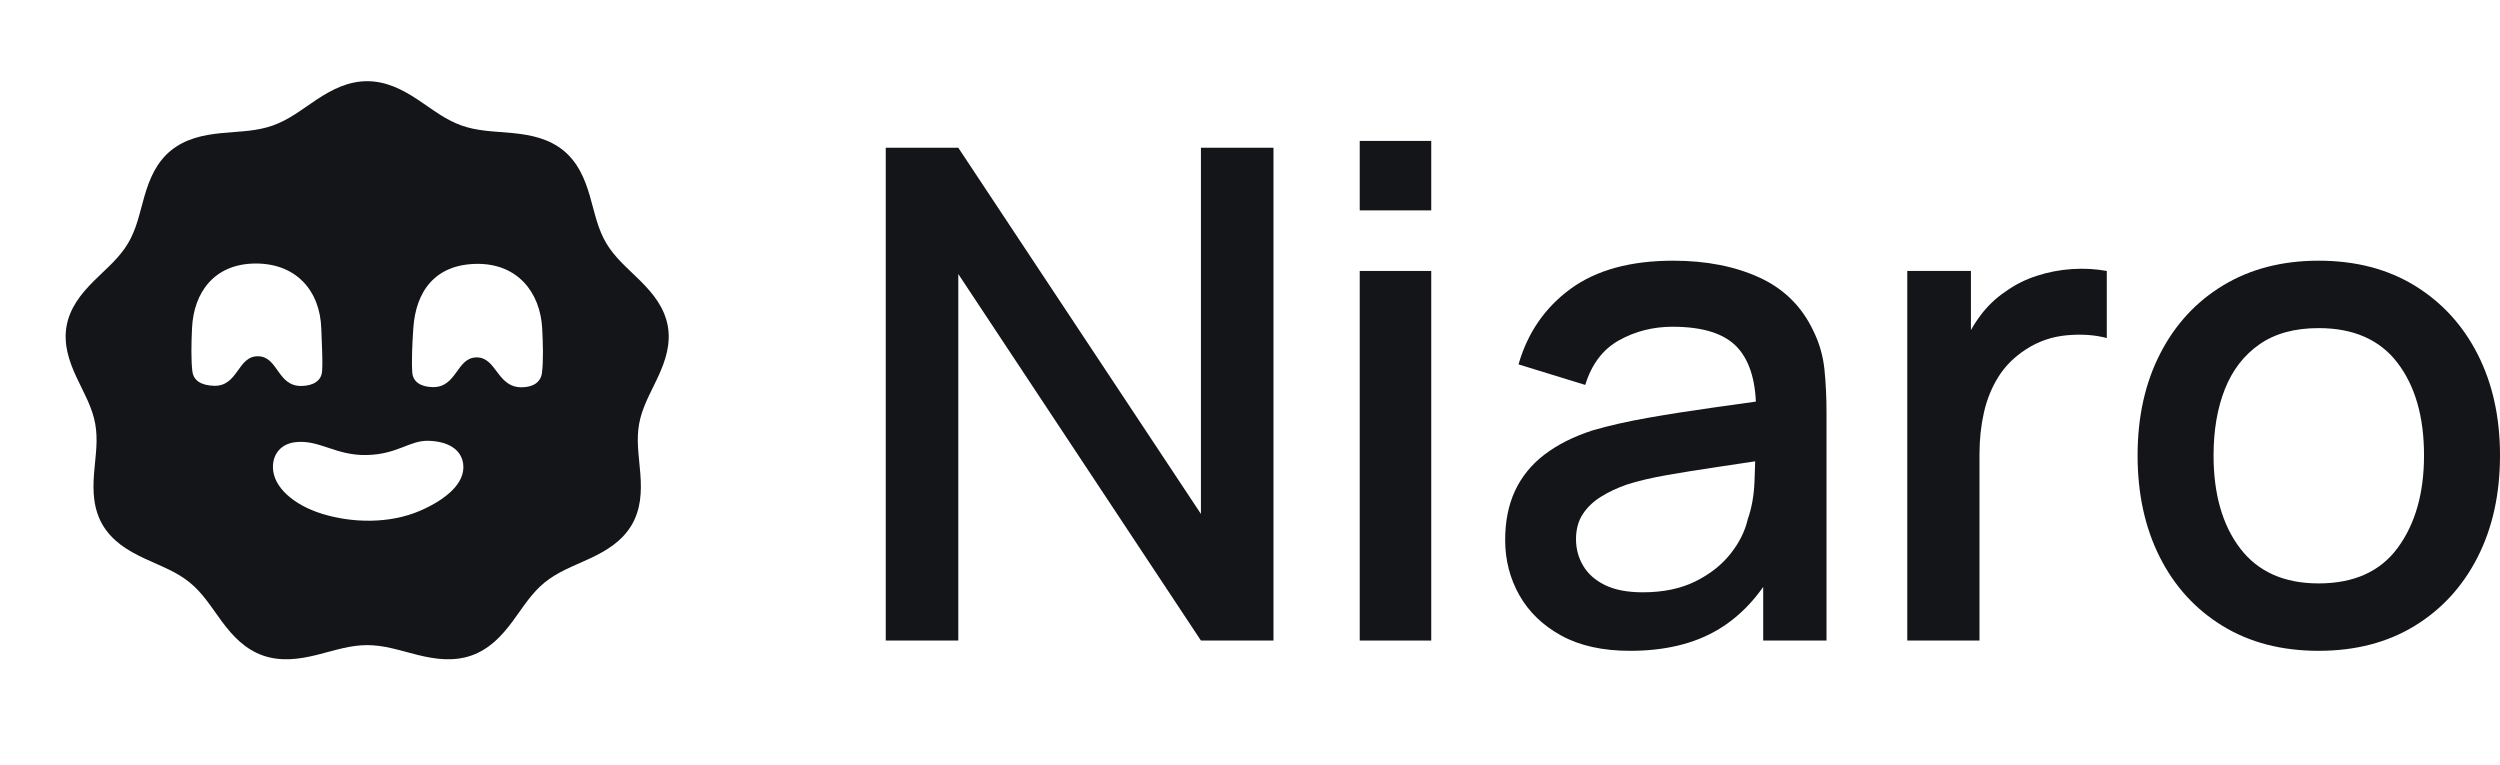
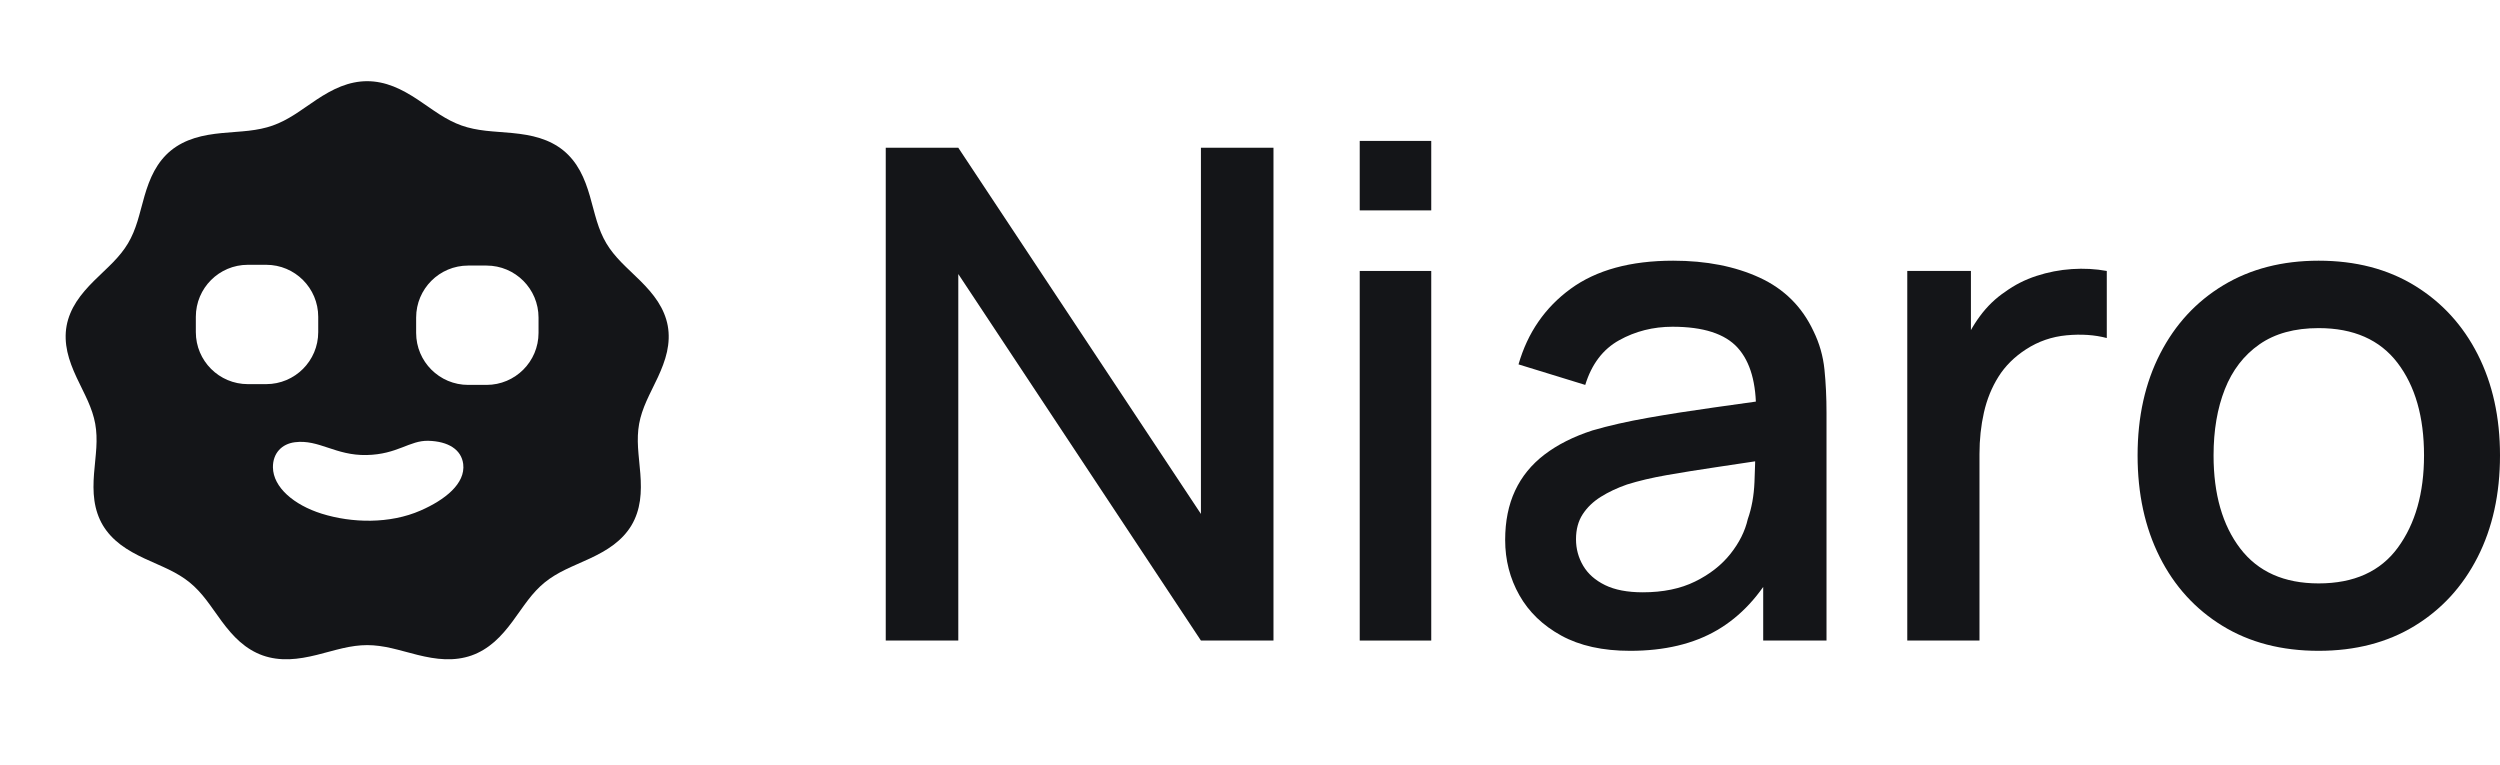
<svg xmlns="http://www.w3.org/2000/svg" viewBox="0 0 248.378 76" fill="#141518">
  <g id="logo">
    <g transform="translate(0 1) scale(.76)">
-       <path fill-rule="evenodd" d="M44.571 9.982 C45.68 9.545 46.839 9.297 48 9.297 C49.161 9.297 50.32 9.545 51.429 9.982 C52.538 10.419 53.596 11.039 54.599 11.7 C55.601 12.361 56.548 13.058 57.487 13.655 C58.426 14.252 59.36 14.746 60.347 15.095 C61.334 15.443 62.377 15.647 63.492 15.775 C64.607 15.903 65.794 15.96 67 16.078 C68.206 16.197 69.427 16.381 70.567 16.739 C71.706 17.096 72.758 17.628 73.647 18.352 C74.536 19.075 75.26 19.988 75.82 21.015 C76.381 22.041 76.78 23.175 77.11 24.307 C77.439 25.438 77.704 26.563 78.027 27.605 C78.351 28.648 78.738 29.609 79.264 30.492 C79.789 31.374 80.453 32.18 81.222 32.973 C81.991 33.766 82.863 34.551 83.708 35.393 C84.554 36.236 85.367 37.139 86.003 38.123 C86.639 39.107 87.092 40.171 87.294 41.279 C87.495 42.388 87.444 43.538 87.194 44.674 C86.943 45.809 86.497 46.928 86 48 C85.503 49.072 84.96 50.098 84.517 51.099 C84.074 52.1 83.734 53.078 83.552 54.081 C83.369 55.084 83.344 56.115 83.407 57.203 C83.471 58.29 83.619 59.434 83.708 60.607 C83.798 61.779 83.822 62.978 83.657 64.128 C83.492 65.279 83.135 66.377 82.554 67.352 C81.974 68.326 81.173 69.176 80.228 69.89 C79.284 70.603 78.201 71.182 77.11 71.693 C76.018 72.204 74.923 72.652 73.92 73.142 C72.917 73.633 72.009 74.17 71.205 74.825 C70.4 75.479 69.697 76.254 69.025 77.126 C68.354 77.999 67.709 78.968 67 79.922 C66.291 80.876 65.516 81.809 64.627 82.588 C63.739 83.366 62.737 83.984 61.647 84.369 C60.556 84.754 59.379 84.905 58.183 84.863 C56.986 84.821 55.774 84.589 54.599 84.3 C53.424 84.011 52.288 83.671 51.195 83.422 C50.102 83.172 49.05 83.017 48 83.017 C46.95 83.017 45.898 83.172 44.805 83.422 C43.712 83.671 42.576 84.011 41.401 84.3 C40.226 84.589 39.014 84.821 37.817 84.863 C36.621 84.905 35.444 84.754 34.353 84.369 C33.263 83.984 32.261 83.366 31.373 82.588 C30.484 81.809 29.709 80.876 29 79.922 C28.291 78.968 27.646 77.999 26.975 77.126 C26.303 76.254 25.6 75.479 24.795 74.825 C23.991 74.17 23.083 73.633 22.08 73.142 C21.077 72.652 19.982 72.204 18.89 71.693 C17.799 71.182 16.716 70.603 15.772 69.89 C14.827 69.176 14.026 68.326 13.446 67.352 C12.865 66.377 12.508 65.279 12.343 64.128 C12.178 62.978 12.202 61.779 12.292 60.607 C12.381 59.434 12.529 58.29 12.593 57.203 C12.656 56.115 12.631 55.084 12.448 54.081 C12.266 53.078 11.926 52.1 11.483 51.099 C11.04 50.098 10.497 49.072 10 48 C9.503 46.928 9.057 45.809 8.806 44.674 C8.556 43.538 8.505 42.388 8.706 41.279 C8.908 40.171 9.361 39.107 9.997 38.123 C10.633 37.139 11.446 36.236 12.292 35.393 C13.137 34.551 14.009 33.766 14.778 32.973 C15.547 32.18 16.211 31.374 16.736 30.492 C17.262 29.609 17.649 28.648 17.973 27.605 C18.296 26.563 18.561 25.438 18.89 24.307 C19.22 23.175 19.619 22.041 20.18 21.015 C20.74 19.988 21.464 19.075 22.353 18.352 C23.242 17.628 24.294 17.096 25.433 16.739 C26.573 16.381 27.794 16.197 29 16.078 C30.206 15.96 31.393 15.903 32.508 15.775 C33.623 15.647 34.666 15.443 35.653 15.095 C36.64 14.746 37.574 14.252 38.513 13.655 C39.452 13.058 40.399 12.361 41.401 11.7 C42.404 11.039 43.462 10.419 44.571 9.982 Z M33.286 33.134 C38.658 33.06 41.855 36.637 42.002 41.68 C42.065 43.832 42.211 45.689 42.106 47.218 C42.012 48.484 40.925 49.117 39.4 49.139 C36.233 49.181 36.38 45.288 33.725 45.256 C31.05 45.225 31.144 49.191 27.999 49.117 C26.316 49.075 25.292 48.442 25.146 47.218 C24.968 45.731 25.01 43.558 25.104 41.564 C25.324 36.911 28.009 33.208 33.286 33.134 Z M62.295 33.179 C67.646 33.105 70.614 36.892 70.875 41.577 C70.979 43.518 71.053 45.86 70.844 47.464 C70.676 48.719 69.558 49.352 68.064 49.31 C64.95 49.225 64.898 45.375 62.285 45.406 C59.673 45.438 59.735 49.341 56.579 49.289 C55.054 49.267 53.977 48.635 53.894 47.368 C53.789 45.807 53.894 43.655 54.03 41.608 C54.353 36.734 56.903 33.253 62.295 33.179 Z M38.552 56.495 C41.702 56.098 43.845 58.25 47.912 58.169 C51.978 58.087 53.525 56.238 56.011 56.308 C58.586 56.378 60.31 57.443 60.553 59.339 C60.873 61.913 58.144 64.042 54.984 65.422 C50.961 67.189 46 67.072 42.044 65.832 C38.431 64.697 35.712 62.392 35.679 59.783 C35.657 57.923 36.85 56.706 38.552 56.495 Z" />
+       <path fill-rule="evenodd" d="M44.571 9.982 C45.68 9.545 46.839 9.297 48 9.297 C49.161 9.297 50.32 9.545 51.429 9.982 C52.538 10.419 53.596 11.039 54.599 11.7 C55.601 12.361 56.548 13.058 57.487 13.655 C58.426 14.252 59.36 14.746 60.347 15.095 C61.334 15.443 62.377 15.647 63.492 15.775 C64.607 15.903 65.794 15.96 67 16.078 C68.206 16.197 69.427 16.381 70.567 16.739 C71.706 17.096 72.758 17.628 73.647 18.352 C74.536 19.075 75.26 19.988 75.82 21.015 C76.381 22.041 76.78 23.175 77.11 24.307 C77.439 25.438 77.704 26.563 78.027 27.605 C78.351 28.648 78.738 29.609 79.264 30.492 C79.789 31.374 80.453 32.18 81.222 32.973 C81.991 33.766 82.863 34.551 83.708 35.393 C84.554 36.236 85.367 37.139 86.003 38.123 C86.639 39.107 87.092 40.171 87.294 41.279 C87.495 42.388 87.444 43.538 87.194 44.674 C86.943 45.809 86.497 46.928 86 48 C85.503 49.072 84.96 50.098 84.517 51.099 C84.074 52.1 83.734 53.078 83.552 54.081 C83.369 55.084 83.344 56.115 83.407 57.203 C83.471 58.29 83.619 59.434 83.708 60.607 C83.798 61.779 83.822 62.978 83.657 64.128 C83.492 65.279 83.135 66.377 82.554 67.352 C81.974 68.326 81.173 69.176 80.228 69.89 C79.284 70.603 78.201 71.182 77.11 71.693 C76.018 72.204 74.923 72.652 73.92 73.142 C72.917 73.633 72.009 74.17 71.205 74.825 C70.4 75.479 69.697 76.254 69.025 77.126 C68.354 77.999 67.709 78.968 67 79.922 C66.291 80.876 65.516 81.809 64.627 82.588 C63.739 83.366 62.737 83.984 61.647 84.369 C60.556 84.754 59.379 84.905 58.183 84.863 C56.986 84.821 55.774 84.589 54.599 84.3 C53.424 84.011 52.288 83.671 51.195 83.422 C50.102 83.172 49.05 83.017 48 83.017 C46.95 83.017 45.898 83.172 44.805 83.422 C43.712 83.671 42.576 84.011 41.401 84.3 C40.226 84.589 39.014 84.821 37.817 84.863 C36.621 84.905 35.444 84.754 34.353 84.369 C33.263 83.984 32.261 83.366 31.373 82.588 C30.484 81.809 29.709 80.876 29 79.922 C28.291 78.968 27.646 77.999 26.975 77.126 C26.303 76.254 25.6 75.479 24.795 74.825 C23.991 74.17 23.083 73.633 22.08 73.142 C21.077 72.652 19.982 72.204 18.89 71.693 C17.799 71.182 16.716 70.603 15.772 69.89 C14.827 69.176 14.026 68.326 13.446 67.352 C12.865 66.377 12.508 65.279 12.343 64.128 C12.178 62.978 12.202 61.779 12.292 60.607 C12.381 59.434 12.529 58.29 12.593 57.203 C12.656 56.115 12.631 55.084 12.448 54.081 C12.266 53.078 11.926 52.1 11.483 51.099 C11.04 50.098 10.497 49.072 10 48 C9.503 46.928 9.057 45.809 8.806 44.674 C8.556 43.538 8.505 42.388 8.706 41.279 C8.908 40.171 9.361 39.107 9.997 38.123 C10.633 37.139 11.446 36.236 12.292 35.393 C13.137 34.551 14.009 33.766 14.778 32.973 C15.547 32.18 16.211 31.374 16.736 30.492 C17.262 29.609 17.649 28.648 17.973 27.605 C18.296 26.563 18.561 25.438 18.89 24.307 C19.22 23.175 19.619 22.041 20.18 21.015 C20.74 19.988 21.464 19.075 22.353 18.352 C23.242 17.628 24.294 17.096 25.433 16.739 C26.573 16.381 27.794 16.197 29 16.078 C30.206 15.96 31.393 15.903 32.508 15.775 C33.623 15.647 34.666 15.443 35.653 15.095 C36.64 14.746 37.574 14.252 38.513 13.655 C39.452 13.058 40.399 12.361 41.401 11.7 C42.404 11.039 43.462 10.419 44.571 9.982 Z M32.400 33.300 L34.800 33.300 C38.556 33.300 41.600 36.344 41.600 40.100 L41.600 42.100 C41.600 45.856 38.556 48.900 34.800 48.900 L32.400 48.900 C28.644 48.900 25.600 45.856 25.600 42.100 L25.600 40.100 C25.600 36.344 28.644 33.300 32.400 33.300 Z M61.200 33.400 L63.600 33.400 C67.356 33.400 70.400 36.444 70.400 40.200 L70.400 42.200 C70.400 45.956 67.356 49.000 63.600 49.000 L61.200 49.000 C57.444 49.000 54.400 45.956 54.400 42.200 L54.400 40.200 C54.400 36.444 57.444 33.400 61.200 33.400 Z M38.552 56.495 C41.702 56.098 43.845 58.25 47.912 58.169 C51.978 58.087 53.525 56.238 56.011 56.308 C58.586 56.378 60.31 57.443 60.553 59.339 C60.873 61.913 58.144 64.042 54.984 65.422 C50.961 67.189 46 67.072 42.044 65.832 C38.431 64.697 35.712 62.392 35.679 59.783 C35.657 57.923 36.85 56.706 38.552 56.495 Z" />
    </g>
    <g transform="translate(88 14) scale(.034)">
      <g transform="translate(0 1460) scale(1 -1)">
        <path transform="translate(-140 0)" d="M140 0V1440H352L1061 370V1440H1273V0H1061L352 1071V0Z" />
        <path transform="translate(1225 0)" d="M160 1257V1460H369V1257ZM160 0V1080H369V0Z" />
        <path transform="translate(1730 0)" d="M445 -30Q325 -30 244.0 14.5Q163 59 121.5 132.5Q80 206 80 294Q80 376 109.0 438.0Q138 500 195.0 543.5Q252 587 335 614Q407 635 498.0 651.0Q589 667 689.5 681.0Q790 695 889 709L813 667Q815 794 759.5 855.5Q704 917 569 917Q484 917 413.0 877.5Q342 838 314 747L119 807Q159 946 271.5 1028.0Q384 1110 571 1110Q716 1110 823.5 1060.5Q931 1011 981 904Q1007 851 1013.0 792.0Q1019 733 1019 665V0H834V247L870 215Q803 91 699.5 30.5Q596 -30 445 -30ZM482 141Q571 141 635.0 172.5Q699 204 738.0 253.0Q777 302 789 355Q806 403 808.5 463.0Q811 523 811 559L879 534Q780 519 699.0 507.0Q618 495 552.5 483.5Q487 472 436 456Q393 441 359.5 420.0Q326 399 306.5 369.0Q287 339 287 296Q287 254 308.0 218.5Q329 183 372.0 162.0Q415 141 482 141Z" />
        <path transform="translate(2845 0)" d="M140 0V1080H326V818L300 852Q320 904 352.0 947.5Q384 991 426 1019Q467 1049 517.5 1065.5Q568 1082 621.0 1085.5Q674 1089 723 1080V884Q670 898 605.5 892.0Q541 886 487 851Q436 818 406.5 771.0Q377 724 364.0 666.5Q351 609 351 545V0Z" />
        <path transform="translate(3578 0)" d="M609 -30Q447 -30 328.0 43.0Q209 116 144.5 244.5Q80 373 80 541Q80 710 146.0 838.5Q212 967 331.0 1038.5Q450 1110 609 1110Q771 1110 890.0 1037.0Q1009 964 1074.0 836.0Q1139 708 1139 541Q1139 372 1073.5 243.5Q1008 115 889.0 42.5Q770 -30 609 -30ZM609 167Q764 167 840.5 271.5Q917 376 917 541Q917 710 839.5 811.5Q762 913 609 913Q504 913 436.0 865.5Q368 818 335.0 734.5Q302 651 302 541Q302 371 380.0 269.0Q458 167 609 167Z" />
      </g>
    </g>
  </g>
</svg>
